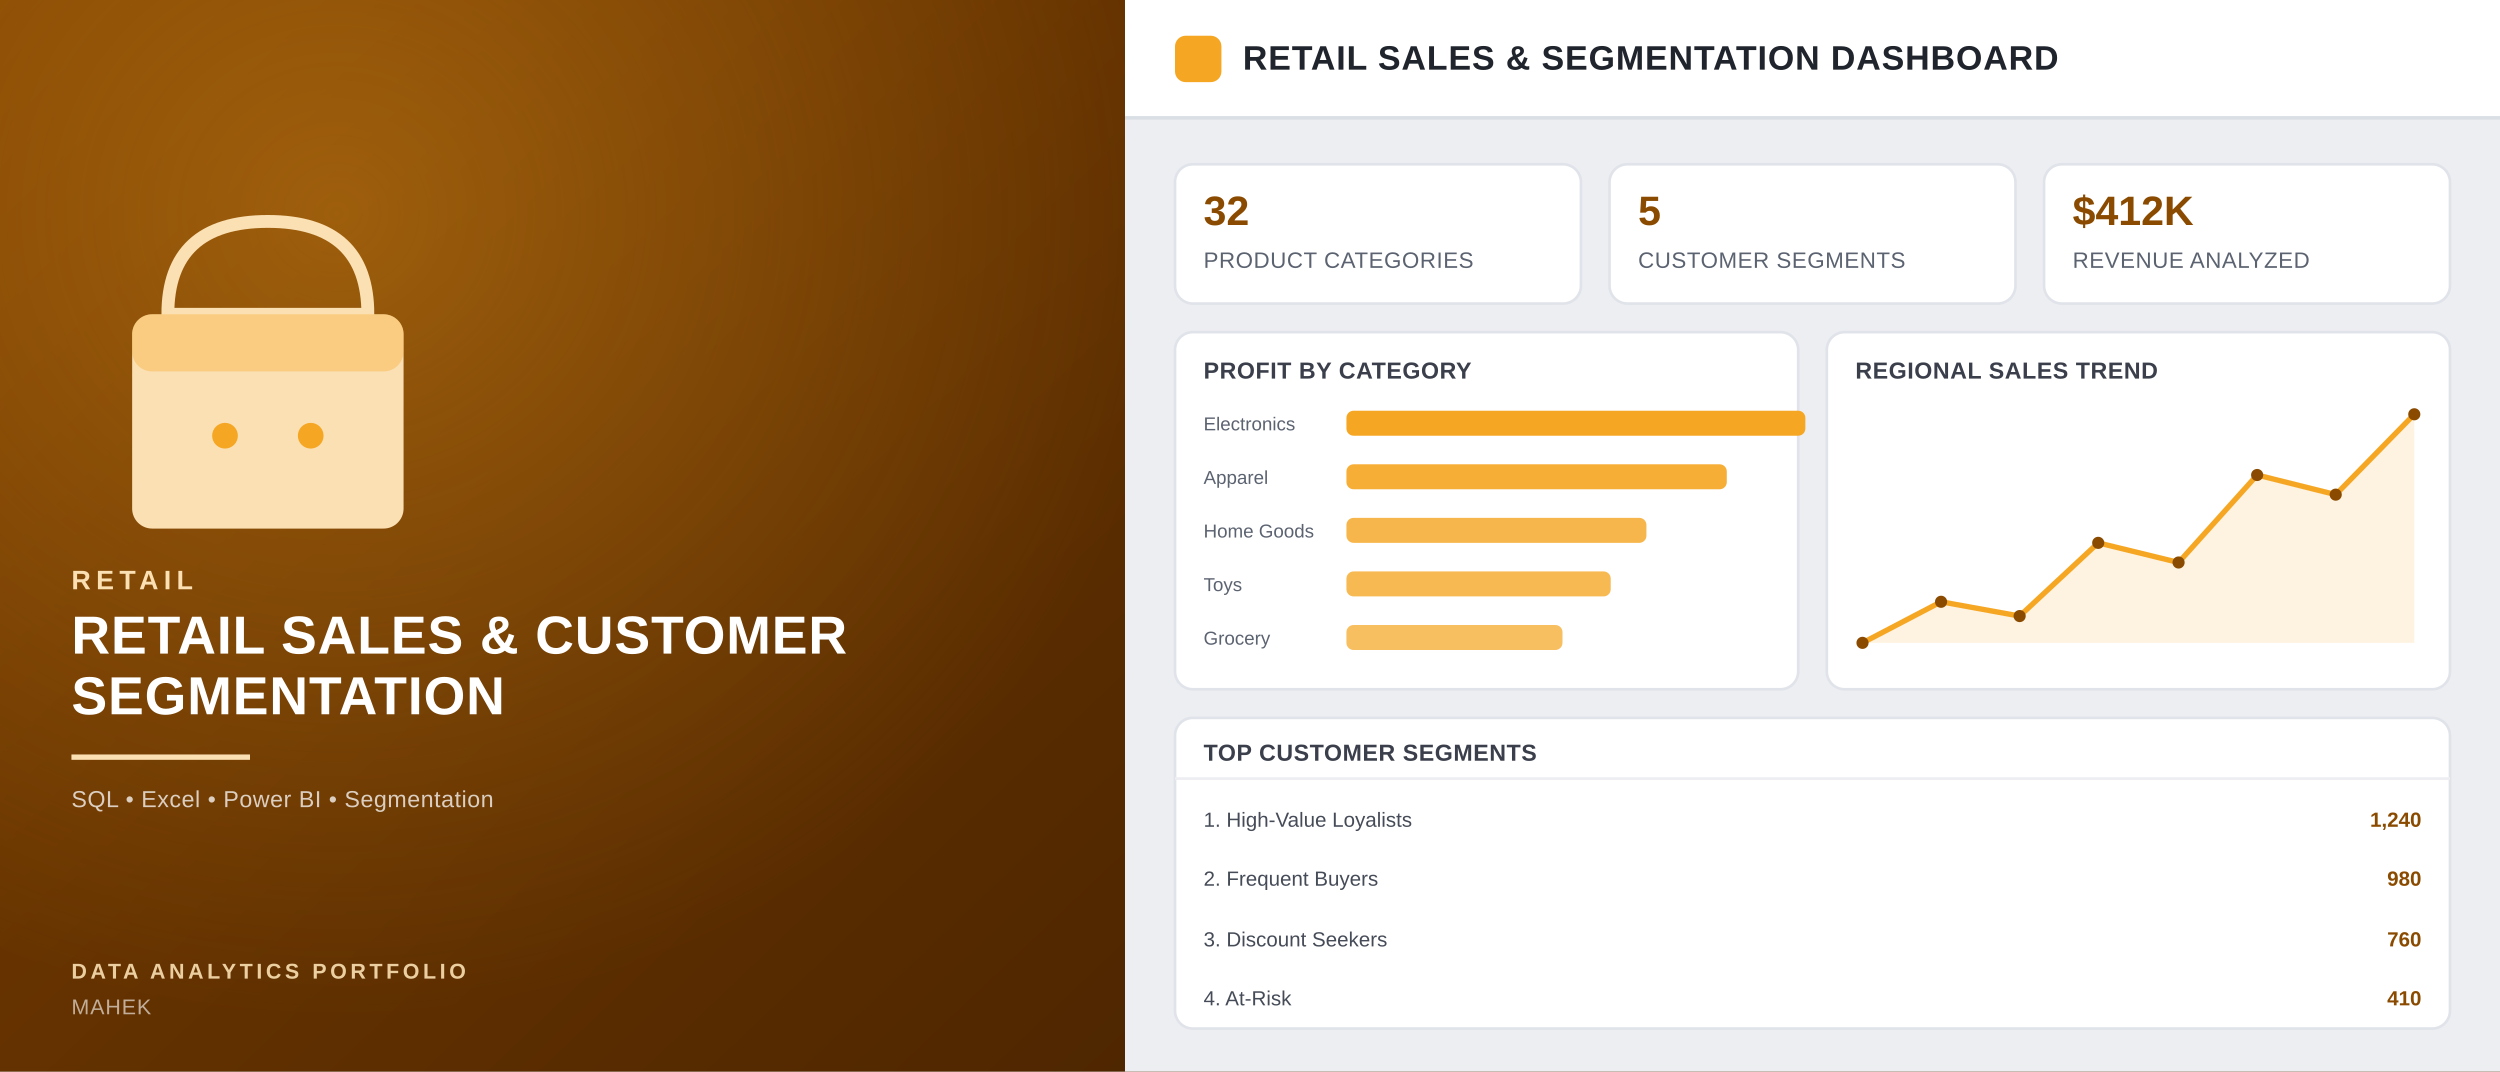
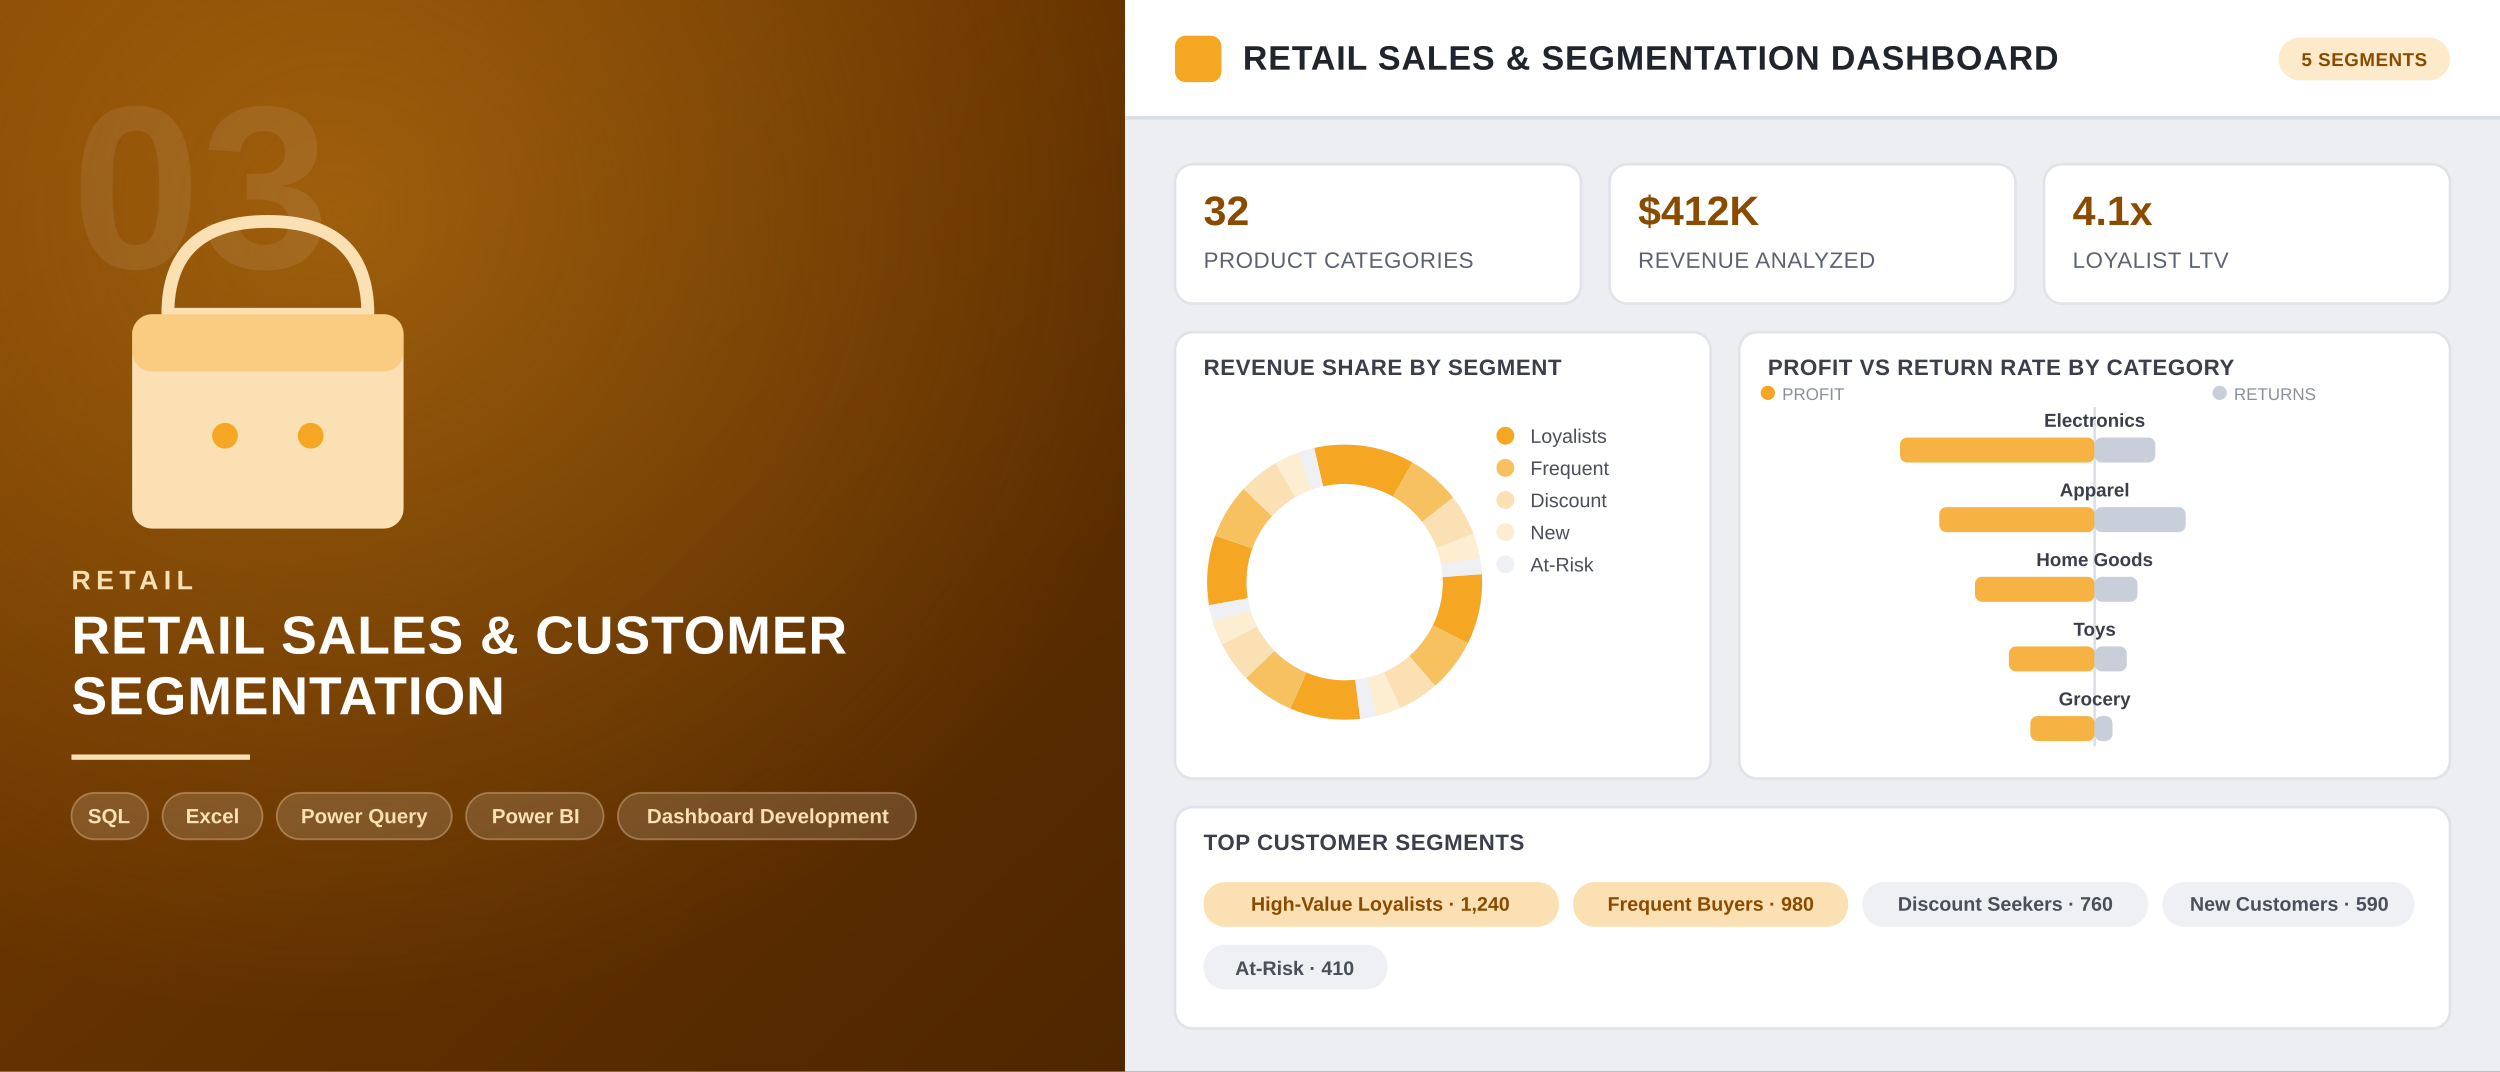
<svg xmlns="http://www.w3.org/2000/svg" viewBox="0 0 1400 600" font-family="Arial, Helvetica, sans-serif">
  <defs>
-     <linearGradient id="leftGrad" x1="0%" y1="0%" x2="100%" y2="100%">
+     <linearGradient id="leftGrad03" x1="0%" y1="0%" x2="100%" y2="100%">
      <stop offset="0%" stop-color="#7A3E00" />
      <stop offset="100%" stop-color="#4E2600" />
    </linearGradient>
-     <radialGradient id="glow" cx="30%" cy="20%" r="75%">
+     <radialGradient id="glow03" cx="30%" cy="20%" r="75%">
      <stop offset="0%" stop-color="#F5A623" stop-opacity="0.35" />
      <stop offset="100%" stop-color="#F5A623" stop-opacity="0" />
    </radialGradient>
  </defs>
  <rect x="0" y="0" width="1400" height="600" fill="#4E2600" />
-   <rect x="0" y="0" width="630" height="600" fill="url(#leftGrad)" />
-   <rect x="0" y="0" width="630" height="600" fill="url(#glow)" />
+   <rect x="0" y="0" width="630" height="600" fill="url(#leftGrad03)" />
+   <rect x="0" y="0" width="630" height="600" fill="url(#glow03)" />
+   <text x="40" y="150" font-size="130" font-weight="800" fill="#FFFFFF" opacity="0.08">03</text>
  <g transform="translate(150,200) scale(0.8)">
    <g>
      <path d="M -70 -30 Q -70 -95 0 -95 Q 70 -95 70 -30 Z" fill="none" stroke="#FBE0B3" stroke-width="9" />
      <rect x="-95" y="-30" width="190" height="150" rx="14" fill="#FBE0B3" />
      <rect x="-95" y="-30" width="190" height="40" rx="14" fill="#F5A623" opacity="0.35" />
      <circle cx="-30" cy="55" r="9" fill="#F5A623" />
      <circle cx="30" cy="55" r="9" fill="#F5A623" />
    </g>
  </g>
  <text x="40" y="330" font-size="15" font-weight="700" letter-spacing="3" fill="#FBE0B3">RETAIL</text>
  <text x="40" y="366" font-size="30" font-weight="800" fill="#FFFFFF" letter-spacing="0.5">RETAIL SALES &amp; CUSTOMER</text>
  <text x="40" y="400" font-size="30" font-weight="800" fill="#FFFFFF" letter-spacing="0.5">SEGMENTATION</text>
  <line x1="40" y1="424" x2="140" y2="424" stroke="#FBE0B3" stroke-width="3" />
-   <text x="40" y="452" font-size="13" fill="#FFFFFF" opacity="0.75" letter-spacing="0.3">SQL   •   Excel   •   Power BI   •   Segmentation</text>
-   <text x="40" y="548" font-size="12" font-weight="700" letter-spacing="2" fill="#FBE0B3" opacity="0.9">DATA ANALYTICS PORTFOLIO</text>
-   <text x="40" y="568" font-size="12" fill="#FFFFFF" opacity="0.6" letter-spacing="0.5">MAHEK</text>
+   <rect x="40" y="444" width="43" height="26" rx="13" fill="#FFFFFF" fill-opacity="0.14" stroke="#FBE0B3" stroke-opacity="0.35" stroke-width="1" />
+   <text x="61" y="461" font-family="Arial, Helvetica, sans-serif" font-size="11.5" font-weight="700" fill="#FBE0B3" text-anchor="middle">SQL</text>
+   <rect x="91" y="444" width="56" height="26" rx="13" fill="#FFFFFF" fill-opacity="0.14" stroke="#FBE0B3" stroke-opacity="0.35" stroke-width="1" />
+   <text x="119" y="461" font-family="Arial, Helvetica, sans-serif" font-size="11.5" font-weight="700" fill="#FBE0B3" text-anchor="middle">Excel</text>
+   <rect x="155" y="444" width="98" height="26" rx="13" fill="#FFFFFF" fill-opacity="0.14" stroke="#FBE0B3" stroke-opacity="0.35" stroke-width="1" />
+   <text x="204" y="461" font-family="Arial, Helvetica, sans-serif" font-size="11.5" font-weight="700" fill="#FBE0B3" text-anchor="middle">Power Query</text>
+   <rect x="261" y="444" width="77" height="26" rx="13" fill="#FFFFFF" fill-opacity="0.14" stroke="#FBE0B3" stroke-opacity="0.35" stroke-width="1" />
+   <text x="300" y="461" font-family="Arial, Helvetica, sans-serif" font-size="11.5" font-weight="700" fill="#FBE0B3" text-anchor="middle">Power BI</text>
+   <rect x="346" y="444" width="167" height="26" rx="13" fill="#FFFFFF" fill-opacity="0.14" stroke="#FBE0B3" stroke-opacity="0.35" stroke-width="1" />
+   <text x="430" y="461" font-family="Arial, Helvetica, sans-serif" font-size="11.5" font-weight="700" fill="#FBE0B3" text-anchor="middle">Dashboard Development</text>
  <rect x="630" y="0" width="770" height="600" fill="#EDEEF2" />
  <rect x="630" y="0" width="770" height="66" fill="#FFFFFF" />
  <line x1="630" y1="66" x2="1400" y2="66" stroke="#DADEE5" stroke-width="2" />
  <rect x="658" y="20" width="26" height="26" rx="6" fill="#F5A623" />
  <text x="696" y="39" font-family="Arial, Helvetica, sans-serif" font-size="19" font-weight="700" fill="#20242C" letter-spacing="0.5">RETAIL SALES &amp; SEGMENTATION DASHBOARD</text>
+   <rect x="1276" y="21" width="96" height="24" rx="12" fill="#FCEACB" />
+   <text x="1324" y="37" font-family="Arial, Helvetica, sans-serif" font-size="10.5" font-weight="700" fill="#8A4B00" text-anchor="middle" letter-spacing="0.3">5 SEGMENTS</text>
  <rect x="658.0" y="92" width="227.333" height="78" rx="10" fill="#FFFFFF" stroke="#E0E3E9" stroke-width="1.5" />
  <text x="674.0" y="126" font-family="Arial, Helvetica, sans-serif" font-size="23" font-weight="800" fill="#8A4B00">32</text>
  <text x="674.0" y="150" font-family="Arial, Helvetica, sans-serif" font-size="12.5" fill="#5B6270" letter-spacing="0.3">PRODUCT CATEGORIES</text>
  <rect x="901.333" y="92" width="227.333" height="78" rx="10" fill="#FFFFFF" stroke="#E0E3E9" stroke-width="1.5" />
-   <text x="917.333" y="126" font-family="Arial, Helvetica, sans-serif" font-size="23" font-weight="800" fill="#8A4B00">5</text>
-   <text x="917.333" y="150" font-family="Arial, Helvetica, sans-serif" font-size="12.5" fill="#5B6270" letter-spacing="0.3">CUSTOMER SEGMENTS</text>
+   <text x="917.333" y="126" font-family="Arial, Helvetica, sans-serif" font-size="23" font-weight="800" fill="#8A4B00">$412K</text>
+   <text x="917.333" y="150" font-family="Arial, Helvetica, sans-serif" font-size="12.5" fill="#5B6270" letter-spacing="0.3">REVENUE ANALYZED</text>
  <rect x="1144.667" y="92" width="227.333" height="78" rx="10" fill="#FFFFFF" stroke="#E0E3E9" stroke-width="1.5" />
-   <text x="1160.667" y="126" font-family="Arial, Helvetica, sans-serif" font-size="23" font-weight="800" fill="#8A4B00">$412K</text>
-   <text x="1160.667" y="150" font-family="Arial, Helvetica, sans-serif" font-size="12.5" fill="#5B6270" letter-spacing="0.3">REVENUE ANALYZED</text>
-   <rect x="658" y="186" width="349.0" height="200" rx="10" fill="#FFFFFF" stroke="#E0E3E9" stroke-width="1.5" />
-   <text x="674" y="212" font-family="Arial, Helvetica, sans-serif" font-size="13" font-weight="700" fill="#3A3F4B" letter-spacing="0.3">PROFIT BY CATEGORY</text>
-   <text x="674" y="241.0" font-family="Arial, Helvetica, sans-serif" font-size="10.5" fill="#5B6270">Electronics</text>
-   <rect x="754" y="230.0" width="257" height="14" rx="4" fill="#F5A623" opacity="1.00" />
-   <text x="674" y="271.0" font-family="Arial, Helvetica, sans-serif" font-size="10.5" fill="#5B6270">Apparel</text>
-   <rect x="754" y="260.0" width="213" height="14" rx="4" fill="#F5A623" opacity="0.91" />
-   <text x="674" y="301.0" font-family="Arial, Helvetica, sans-serif" font-size="10.5" fill="#5B6270">Home Goods</text>
-   <rect x="754" y="290.0" width="168" height="14" rx="4" fill="#F5A623" opacity="0.82" />
-   <text x="674" y="331.0" font-family="Arial, Helvetica, sans-serif" font-size="10.5" fill="#5B6270">Toys</text>
-   <rect x="754" y="320.0" width="148" height="14" rx="4" fill="#F5A623" opacity="0.78" />
-   <text x="674" y="361.0" font-family="Arial, Helvetica, sans-serif" font-size="10.5" fill="#5B6270">Grocery</text>
-   <rect x="754" y="350.0" width="121" height="14" rx="4" fill="#F5A623" opacity="0.72" />
-   <rect x="1023.0" y="186" width="349.0" height="200" rx="10" fill="#FFFFFF" stroke="#E0E3E9" stroke-width="1.5" />
-   <text x="1039.0" y="212" font-family="Arial, Helvetica, sans-serif" font-size="13" font-weight="700" fill="#3A3F4B" letter-spacing="0.3">REGIONAL SALES TREND</text>
-   <polyline points="1043,360 1043,360 1087,337 1131,345 1175,304 1220,315 1264,266 1308,277 1352,232 1352,360" fill="#F5A623" opacity="0.14" />
-   <polyline points="1043,360 1087,337 1131,345 1175,304 1220,315 1264,266 1308,277 1352,232" fill="none" stroke="#F5A623" stroke-width="3" stroke-linecap="round" stroke-linejoin="round" />
-   <circle cx="1043" cy="360" r="3.4" fill="#8A4B00" />
-   <circle cx="1087" cy="337" r="3.4" fill="#8A4B00" />
-   <circle cx="1131" cy="345" r="3.4" fill="#8A4B00" />
-   <circle cx="1175" cy="304" r="3.4" fill="#8A4B00" />
-   <circle cx="1220" cy="315" r="3.4" fill="#8A4B00" />
-   <circle cx="1264" cy="266" r="3.4" fill="#8A4B00" />
-   <circle cx="1308" cy="277" r="3.4" fill="#8A4B00" />
-   <circle cx="1352" cy="232" r="3.4" fill="#8A4B00" />
-   <rect x="658" y="402" width="714" height="174" rx="10" fill="#FFFFFF" stroke="#E0E3E9" stroke-width="1.5" />
-   <text x="674" y="426" font-family="Arial, Helvetica, sans-serif" font-size="13" font-weight="700" fill="#3A3F4B" letter-spacing="0.3">TOP CUSTOMER SEGMENTS</text>
-   <line x1="658" y1="436" x2="1372" y2="436" stroke="#EDEEF2" stroke-width="1.5" />
-   <text x="674" y="463" font-family="Arial, Helvetica, sans-serif" font-size="11.5" fill="#454B57">1.  High-Value Loyalists</text>
-   <text x="1356" y="463" font-family="Arial, Helvetica, sans-serif" font-size="11.5" font-weight="700" fill="#8A4B00" text-anchor="end">1,240</text>
-   <text x="674" y="496" font-family="Arial, Helvetica, sans-serif" font-size="11.5" fill="#454B57">2.  Frequent Buyers</text>
-   <text x="1356" y="496" font-family="Arial, Helvetica, sans-serif" font-size="11.5" font-weight="700" fill="#8A4B00" text-anchor="end">980</text>
-   <text x="674" y="530" font-family="Arial, Helvetica, sans-serif" font-size="11.5" fill="#454B57">3.  Discount Seekers</text>
-   <text x="1356" y="530" font-family="Arial, Helvetica, sans-serif" font-size="11.5" font-weight="700" fill="#8A4B00" text-anchor="end">760</text>
-   <text x="674" y="563" font-family="Arial, Helvetica, sans-serif" font-size="11.5" fill="#454B57">4.  At-Risk</text>
-   <text x="1356" y="563" font-family="Arial, Helvetica, sans-serif" font-size="11.5" font-weight="700" fill="#8A4B00" text-anchor="end">410</text>
+   <text x="1160.667" y="126" font-family="Arial, Helvetica, sans-serif" font-size="23" font-weight="800" fill="#8A4B00">4.1x</text>
+   <text x="1160.667" y="150" font-family="Arial, Helvetica, sans-serif" font-size="12.5" fill="#5B6270" letter-spacing="0.3">LOYALIST LTV</text>
+   <rect x="658" y="186" width="300" height="250" rx="10" fill="#FFFFFF" stroke="#E0E3E9" stroke-width="1.5" />
+   <text x="674" y="210" font-family="Arial, Helvetica, sans-serif" font-size="12.5" font-weight="700" fill="#3A3F4B" letter-spacing="0.3">REVENUE SHARE BY SEGMENT</text>
+   <circle cx="753" cy="326" r="66" fill="none" stroke="#EEF0F3" stroke-width="22" />
+   <circle cx="753" cy="326" r="66" fill="none" stroke="#F5A623" stroke-width="22" stroke-dasharray="34.0 66.0" pathLength="100" stroke-dashoffset="0" transform="rotate(-90 753 326)" stroke-linecap="butt" />
+   <circle cx="753" cy="326" r="66" fill="none" stroke="#F8C15F" stroke-width="22" stroke-dasharray="26.0 74.0" pathLength="100" stroke-dashoffset="-34.0" transform="rotate(-90 753 326)" stroke-linecap="butt" />
+   <circle cx="753" cy="326" r="66" fill="none" stroke="#FBE0B3" stroke-width="22" stroke-dasharray="20.0 80.0" pathLength="100" stroke-dashoffset="-60.0" transform="rotate(-90 753 326)" stroke-linecap="butt" />
+   <circle cx="753" cy="326" r="66" fill="none" stroke="#FDEDD1" stroke-width="22" stroke-dasharray="12.0 88.0" pathLength="100" stroke-dashoffset="-80.0" transform="rotate(-90 753 326)" stroke-linecap="butt" />
+   <circle cx="753" cy="326" r="66" fill="none" stroke="#EEF0F3" stroke-width="22" stroke-dasharray="8.0 92.0" pathLength="100" stroke-dashoffset="-92.0" transform="rotate(-90 753 326)" stroke-linecap="butt" />
+   <circle cx="843" cy="244" r="5" fill="#F5A623" />
+   <text x="857" y="248" font-family="Arial, Helvetica, sans-serif" font-size="11" fill="#4A4F5A">Loyalists</text>
+   <text x="993" y="248" font-family="Arial, Helvetica, sans-serif" font-size="11" font-weight="700" fill="#8A4B00">34%</text>
+   <circle cx="843" cy="262" r="5" fill="#F8C15F" />
+   <text x="857" y="266" font-family="Arial, Helvetica, sans-serif" font-size="11" fill="#4A4F5A">Frequent</text>
+   <text x="993" y="266" font-family="Arial, Helvetica, sans-serif" font-size="11" font-weight="700" fill="#8A4B00">26%</text>
+   <circle cx="843" cy="280" r="5" fill="#FBE0B3" />
+   <text x="857" y="284" font-family="Arial, Helvetica, sans-serif" font-size="11" fill="#4A4F5A">Discount</text>
+   <text x="993" y="284" font-family="Arial, Helvetica, sans-serif" font-size="11" font-weight="700" fill="#8A4B00">20%</text>
+   <circle cx="843" cy="298" r="5" fill="#FDEDD1" />
+   <text x="857" y="302" font-family="Arial, Helvetica, sans-serif" font-size="11" fill="#4A4F5A">New</text>
+   <text x="993" y="302" font-family="Arial, Helvetica, sans-serif" font-size="11" font-weight="700" fill="#8A4B00">12%</text>
+   <circle cx="843" cy="316" r="5" fill="#EEF0F3" />
+   <text x="857" y="320" font-family="Arial, Helvetica, sans-serif" font-size="11" fill="#4A4F5A">At-Risk</text>
+   <text x="993" y="320" font-family="Arial, Helvetica, sans-serif" font-size="11" font-weight="700" fill="#8A4B00">8%</text>
+   <rect x="974" y="186" width="398" height="250" rx="10" fill="#FFFFFF" stroke="#E0E3E9" stroke-width="1.5" />
+   <text x="990" y="210" font-family="Arial, Helvetica, sans-serif" font-size="12.5" font-weight="700" fill="#3A3F4B" letter-spacing="0.3">PROFIT VS RETURN RATE BY CATEGORY</text>
+   <line x1="1173.0" y1="228" x2="1173.0" y2="418" stroke="#DDE0E6" stroke-width="1.5" />
+   <circle cx="990" cy="220" r="4" fill="#F5A623" />
+   <text x="998" y="224" font-family="Arial, Helvetica, sans-serif" font-size="9.5" fill="#8A8F99">PROFIT</text>
+   <circle cx="1243.0" cy="220" r="4" fill="#C9CFDA" />
+   <text x="1251.0" y="224" font-family="Arial, Helvetica, sans-serif" font-size="9.5" fill="#8A8F99">RETURNS</text>
+   <text x="1173.0" y="239" font-family="Arial, Helvetica, sans-serif" font-size="10.5" font-weight="700" fill="#3A3F4B" text-anchor="middle">Electronics</text>
+   <rect x="1064" y="245" width="109" height="14" rx="4" fill="#F5A623" opacity="0.85" />
+   <rect x="1173" y="245" width="34" height="14" rx="4" fill="#C9CFDA" />
+   <text x="1173.0" y="278" font-family="Arial, Helvetica, sans-serif" font-size="10.5" font-weight="700" fill="#3A3F4B" text-anchor="middle">Apparel</text>
+   <rect x="1086" y="284" width="87" height="14" rx="4" fill="#F5A623" opacity="0.85" />
+   <rect x="1173" y="284" width="51" height="14" rx="4" fill="#C9CFDA" />
+   <text x="1173.0" y="317" font-family="Arial, Helvetica, sans-serif" font-size="10.5" font-weight="700" fill="#3A3F4B" text-anchor="middle">Home Goods</text>
+   <rect x="1106" y="323" width="67" height="14" rx="4" fill="#F5A623" opacity="0.85" />
+   <rect x="1173" y="323" width="24" height="14" rx="4" fill="#C9CFDA" />
+   <text x="1173.0" y="356" font-family="Arial, Helvetica, sans-serif" font-size="10.5" font-weight="700" fill="#3A3F4B" text-anchor="middle">Toys</text>
+   <rect x="1125" y="362" width="48" height="14" rx="4" fill="#F5A623" opacity="0.85" />
+   <rect x="1173" y="362" width="18" height="14" rx="4" fill="#C9CFDA" />
+   <text x="1173.0" y="395" font-family="Arial, Helvetica, sans-serif" font-size="10.5" font-weight="700" fill="#3A3F4B" text-anchor="middle">Grocery</text>
+   <rect x="1137" y="401" width="36" height="14" rx="4" fill="#F5A623" opacity="0.85" />
+   <rect x="1173" y="401" width="10" height="14" rx="4" fill="#C9CFDA" />
+   <rect x="658" y="452" width="714" height="124" rx="10" fill="#FFFFFF" stroke="#E0E3E9" stroke-width="1.5" />
+   <text x="674" y="476" font-family="Arial, Helvetica, sans-serif" font-size="12.5" font-weight="700" fill="#3A3F4B" letter-spacing="0.3">TOP CUSTOMER SEGMENTS</text>
+   <rect x="674" y="494" width="199" height="25" rx="12" fill="#FBE0B3" />
+   <text x="773" y="510" font-family="Arial, Helvetica, sans-serif" font-size="11" font-weight="700" fill="#8A4B00" text-anchor="middle">High-Value Loyalists · 1,240</text>
+   <rect x="881" y="494" width="154" height="25" rx="12" fill="#FBE0B3" />
+   <text x="958" y="510" font-family="Arial, Helvetica, sans-serif" font-size="11" font-weight="700" fill="#8A4B00" text-anchor="middle">Frequent Buyers · 980</text>
+   <rect x="1043" y="494" width="160" height="25" rx="12" fill="#EEF0F3" />
+   <text x="1123" y="510" font-family="Arial, Helvetica, sans-serif" font-size="11" font-weight="700" fill="#4A4F5A" text-anchor="middle">Discount Seekers · 760</text>
+   <rect x="1211" y="494" width="141" height="25" rx="12" fill="#EEF0F3" />
+   <text x="1282" y="510" font-family="Arial, Helvetica, sans-serif" font-size="11" font-weight="700" fill="#4A4F5A" text-anchor="middle">New Customers · 590</text>
+   <rect x="674" y="529" width="103" height="25" rx="12" fill="#EEF0F3" />
+   <text x="725" y="546" font-family="Arial, Helvetica, sans-serif" font-size="11" font-weight="700" fill="#4A4F5A" text-anchor="middle">At-Risk · 410</text>
</svg>
